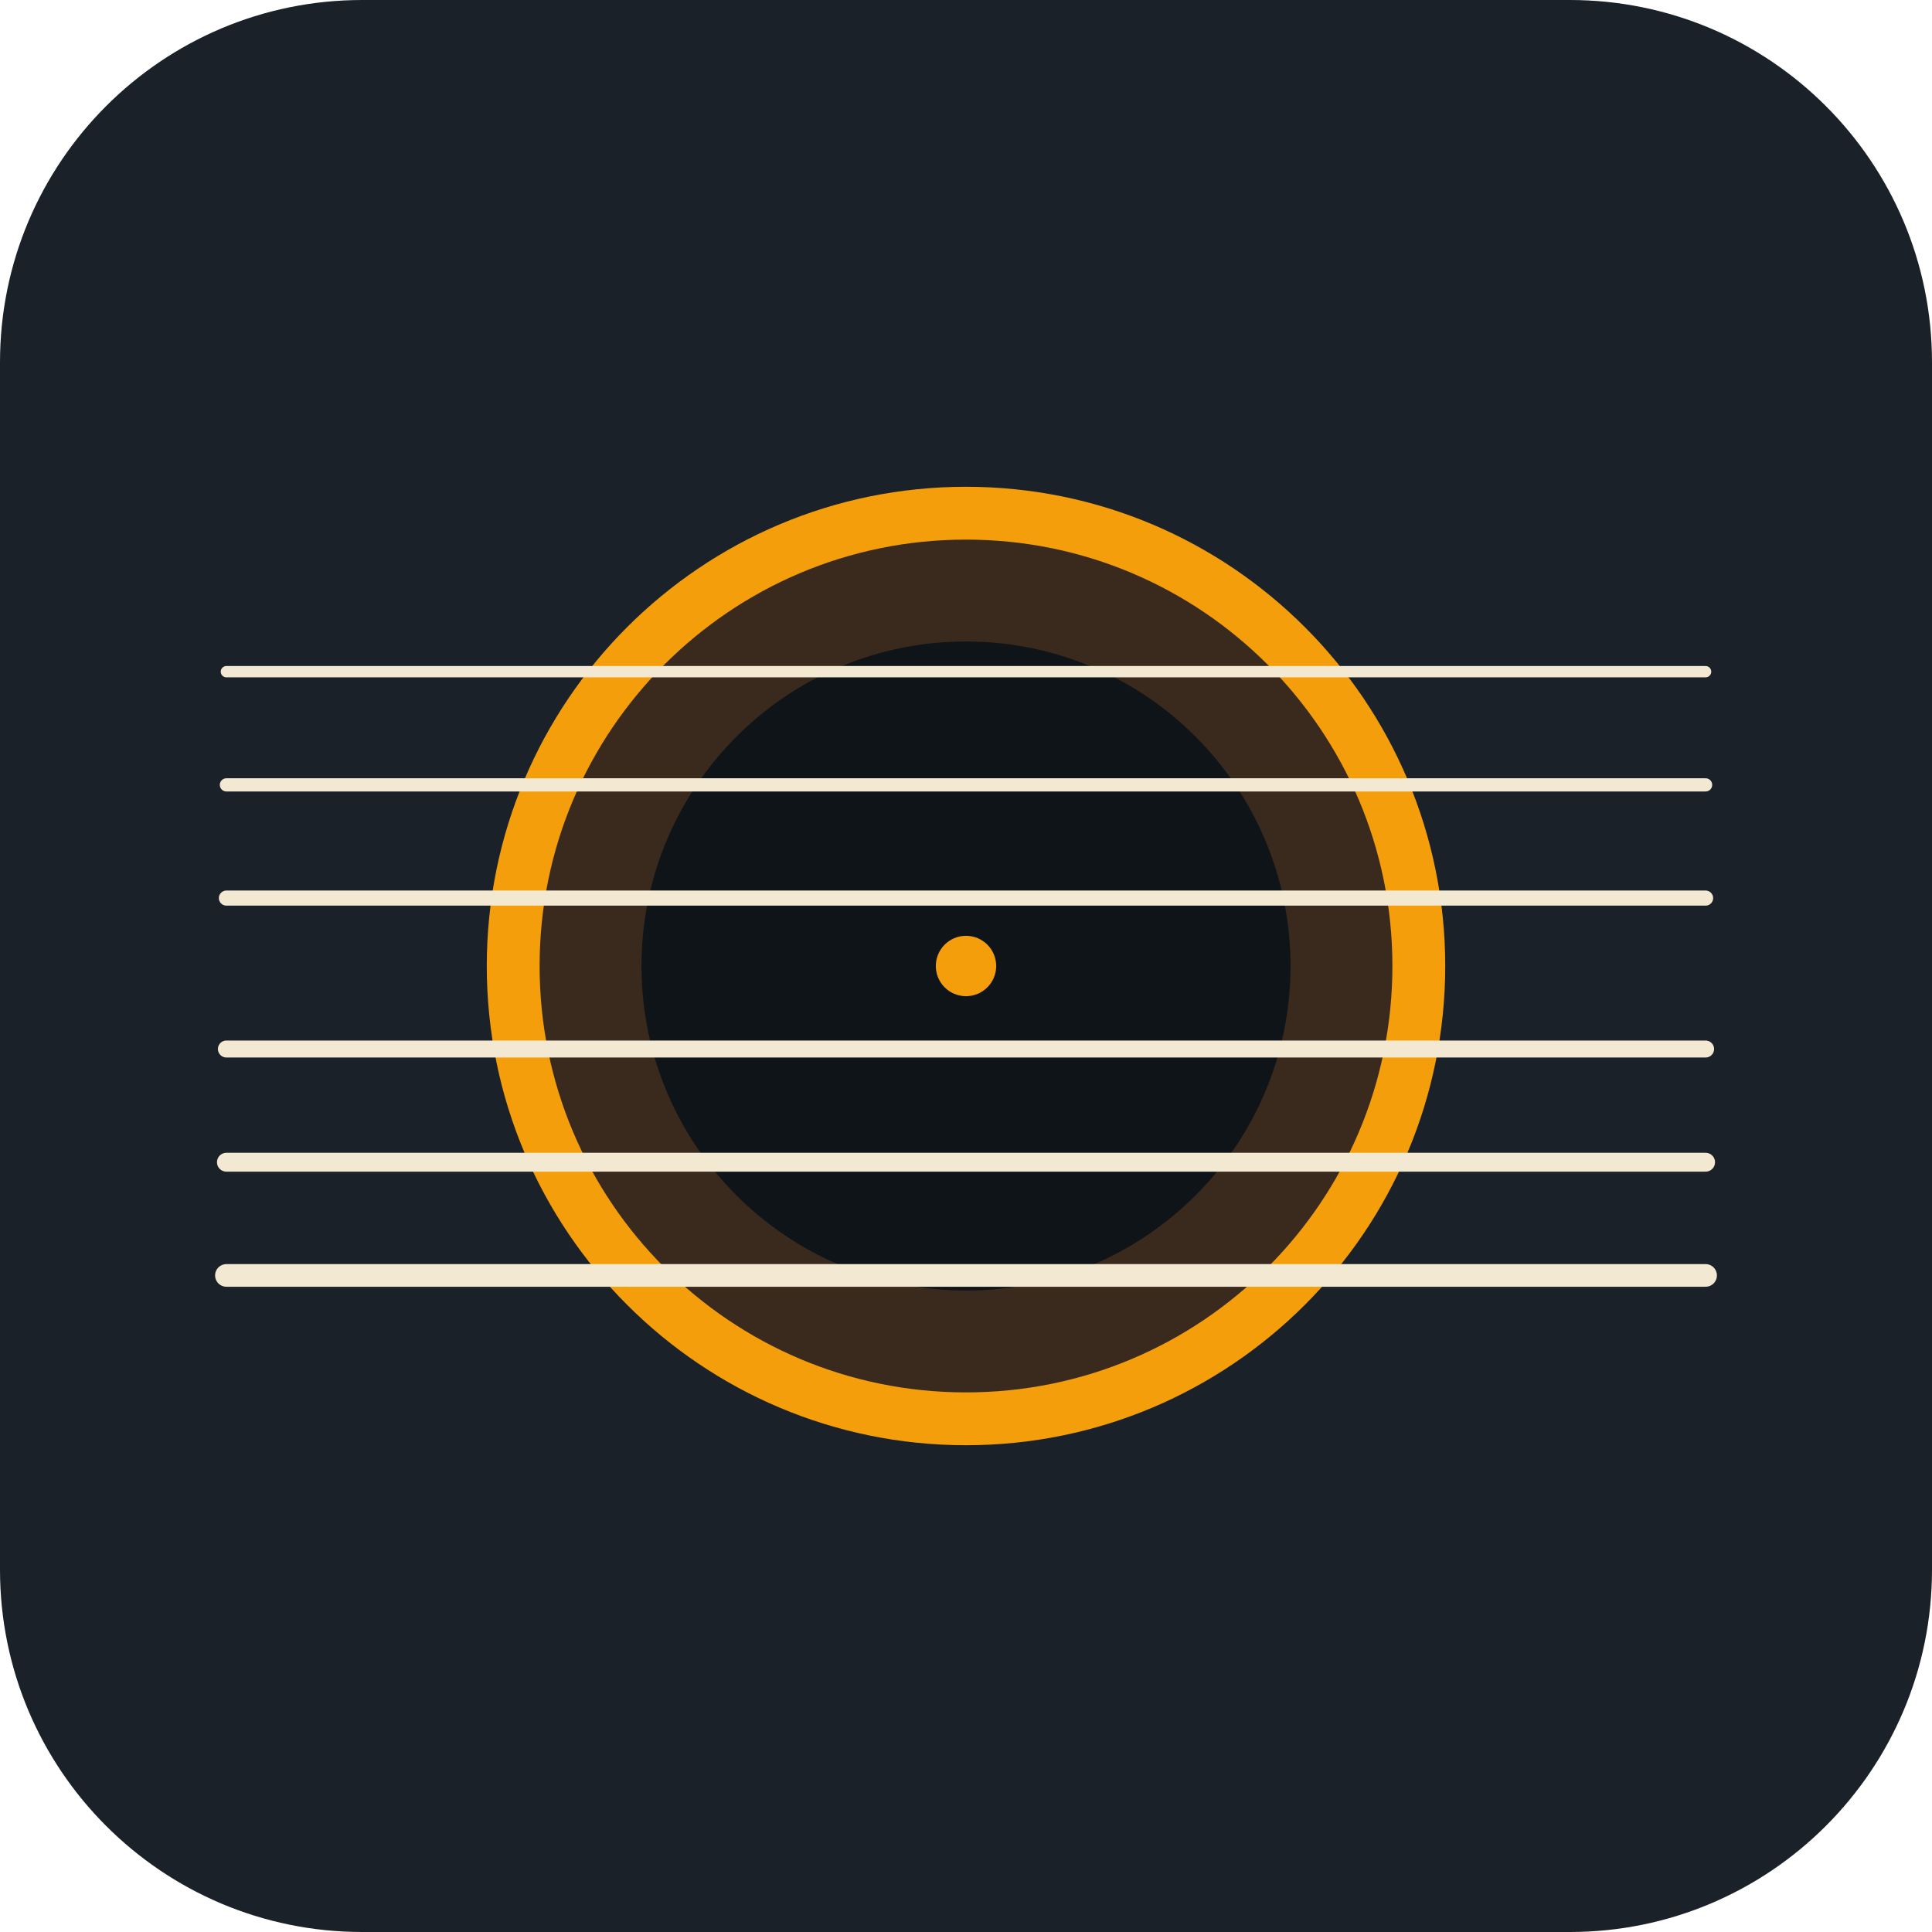
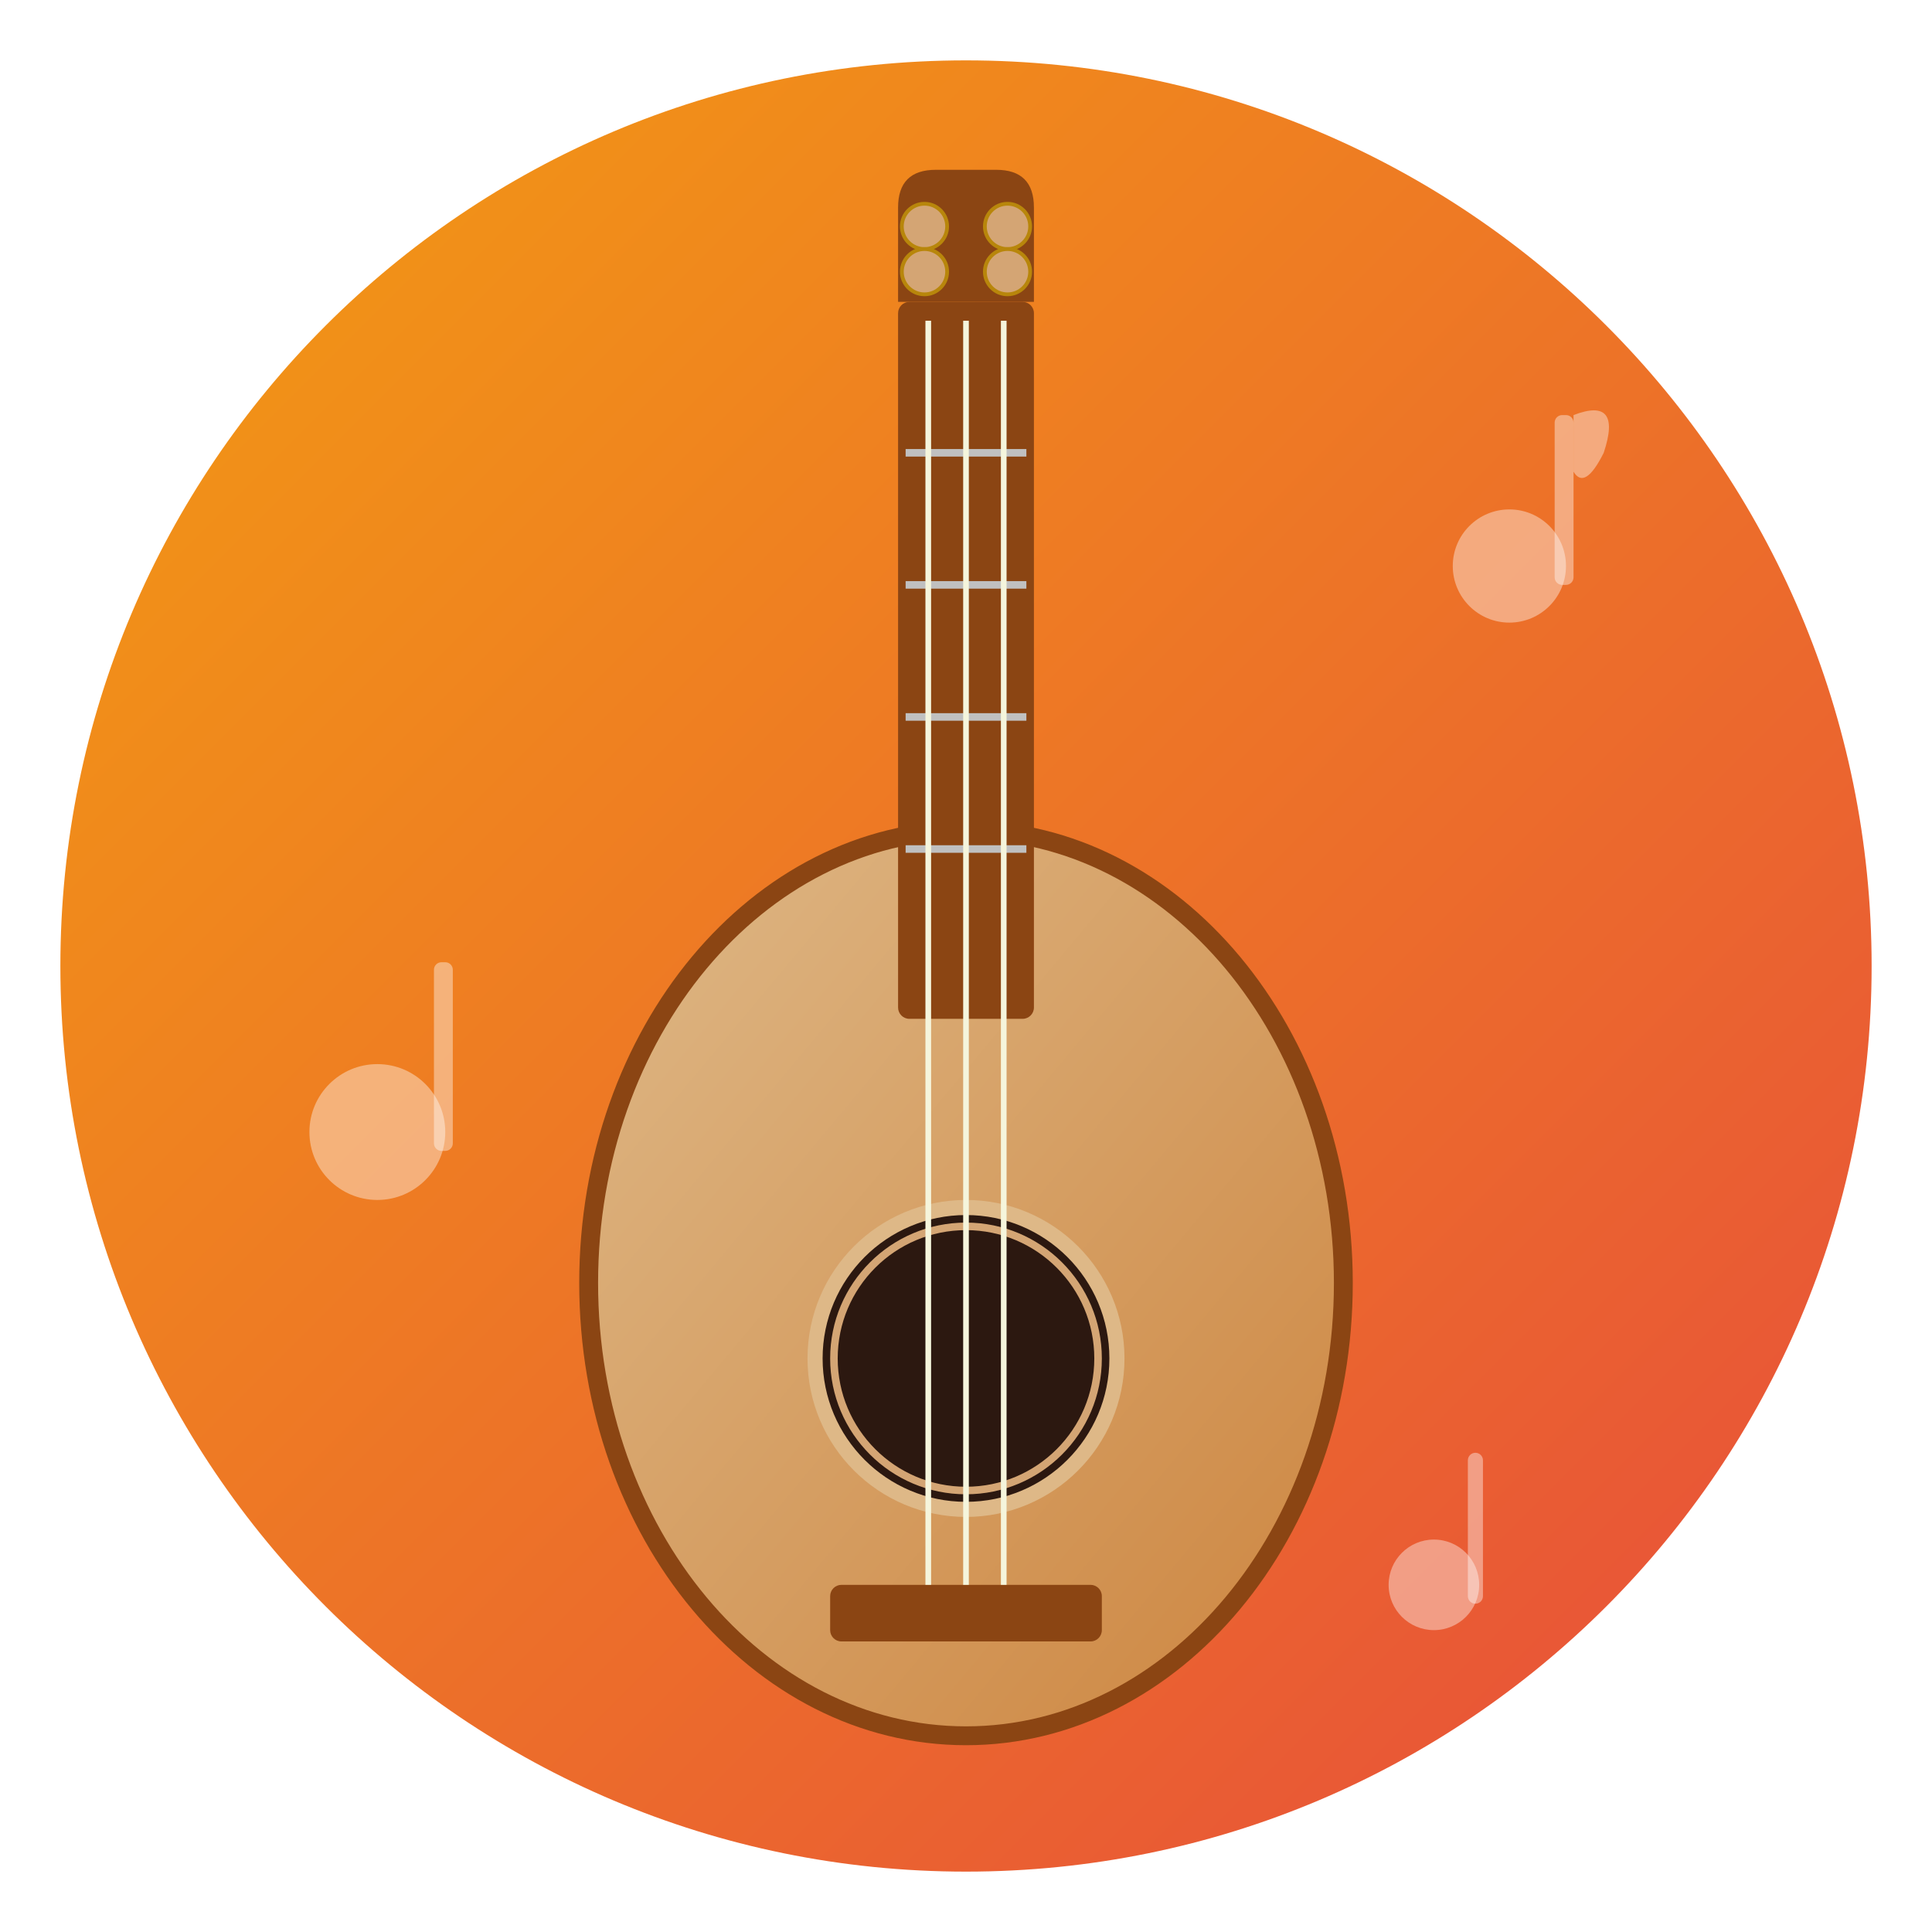
<svg xmlns="http://www.w3.org/2000/svg" viewBox="0 0 512 512">
-   <rect width="512" height="512" rx="96" fill="#1a2128" />
-   <circle cx="256" cy="256" r="120" fill="#3a2a1d" stroke="#f59e0b" stroke-width="14" />
-   <circle cx="256" cy="256" r="86" fill="#0f1419" />
-   <g stroke="#f3e9d2" stroke-linecap="round">
-     <line x1="60" y1="178" x2="452" y2="178" stroke-width="3" />
-     <line x1="60" y1="208" x2="452" y2="208" stroke-width="3.5" />
-     <line x1="60" y1="238" x2="452" y2="238" stroke-width="4" />
-     <line x1="60" y1="278" x2="452" y2="278" stroke-width="4.5" />
-     <line x1="60" y1="308" x2="452" y2="308" stroke-width="5" />
-     <line x1="60" y1="338" x2="452" y2="338" stroke-width="6" />
+   <defs>
+     <linearGradient id="bg" x1="0%" y1="0%" x2="100%" y2="100%">
+       <stop offset="0%" style="stop-color:#f39c12" />
+       <stop offset="100%" style="stop-color:#e74c3c" />
+     </linearGradient>
+     <linearGradient id="body" x1="0%" y1="0%" x2="100%" y2="100%">
+       <stop offset="0%" style="stop-color:#deb887" />
+       <stop offset="100%" style="stop-color:#cd853f" />
+     </linearGradient>
+   </defs>
+   <circle cx="256" cy="256" r="240" fill="url(#bg)" />
+   <ellipse cx="256" cy="340" rx="100" ry="120" fill="url(#body)" stroke="#8b4513" stroke-width="5" />
+   <circle cx="256" cy="360" r="40" fill="#2c1810" stroke="#deb887" stroke-width="4" />
+   <circle cx="256" cy="360" r="35" fill="none" stroke="#d4a574" stroke-width="2" />
+   <rect x="238" y="80" width="36" height="190" fill="#8b4513" rx="3" />
+   <line x1="240" y1="120" x2="272" y2="120" stroke="#c0c0c0" stroke-width="2" />
+   <line x1="240" y1="155" x2="272" y2="155" stroke="#c0c0c0" stroke-width="2" />
+   <line x1="240" y1="190" x2="272" y2="190" stroke="#c0c0c0" stroke-width="2" />
+   <line x1="240" y1="225" x2="272" y2="225" stroke="#c0c0c0" stroke-width="2" />
+   <path d="M238 80 L238 55 Q238 45 248 45 L264 45 Q274 45 274 55 L274 80 Z" fill="#8b4513" />
+   <circle cx="245" cy="60" r="6" fill="#d4a574" stroke="#b8860b" stroke-width="1" />
+   <circle cx="267" cy="60" r="6" fill="#d4a574" stroke="#b8860b" stroke-width="1" />
+   <circle cx="245" cy="72" r="6" fill="#d4a574" stroke="#b8860b" stroke-width="1" />
+   <circle cx="267" cy="72" r="6" fill="#d4a574" stroke="#b8860b" stroke-width="1" />
+   <rect x="220" y="420" width="72" height="15" fill="#8b4513" rx="3" />
+   <line x1="246" y1="85" x2="246" y2="420" stroke="#f5f5dc" stroke-width="1.5" />
+   <line x1="256" y1="85" x2="256" y2="420" stroke="#f5f5dc" stroke-width="1.5" />
+   <line x1="266" y1="85" x2="266" y2="420" stroke="#f5f5dc" stroke-width="1.5" />
+   <g fill="rgba(255,255,255,0.4)">
+     <circle cx="400" cy="150" r="15" />
+     <rect x="412" y="110" width="5" height="45" rx="2" />
+     <path d="M417 110 Q430 105 425 120 Q420 130 417 125" fill="rgba(255,255,255,0.4)" />
+     <circle cx="100" cy="300" r="18" />
+     <rect x="115" y="255" width="5" height="50" rx="2" />
+     <circle cx="380" cy="420" r="12" />
+     <rect x="389" y="385" width="4" height="40" rx="2" />
  </g>
-   <circle cx="256" cy="256" r="8" fill="#f59e0b" />
</svg>
